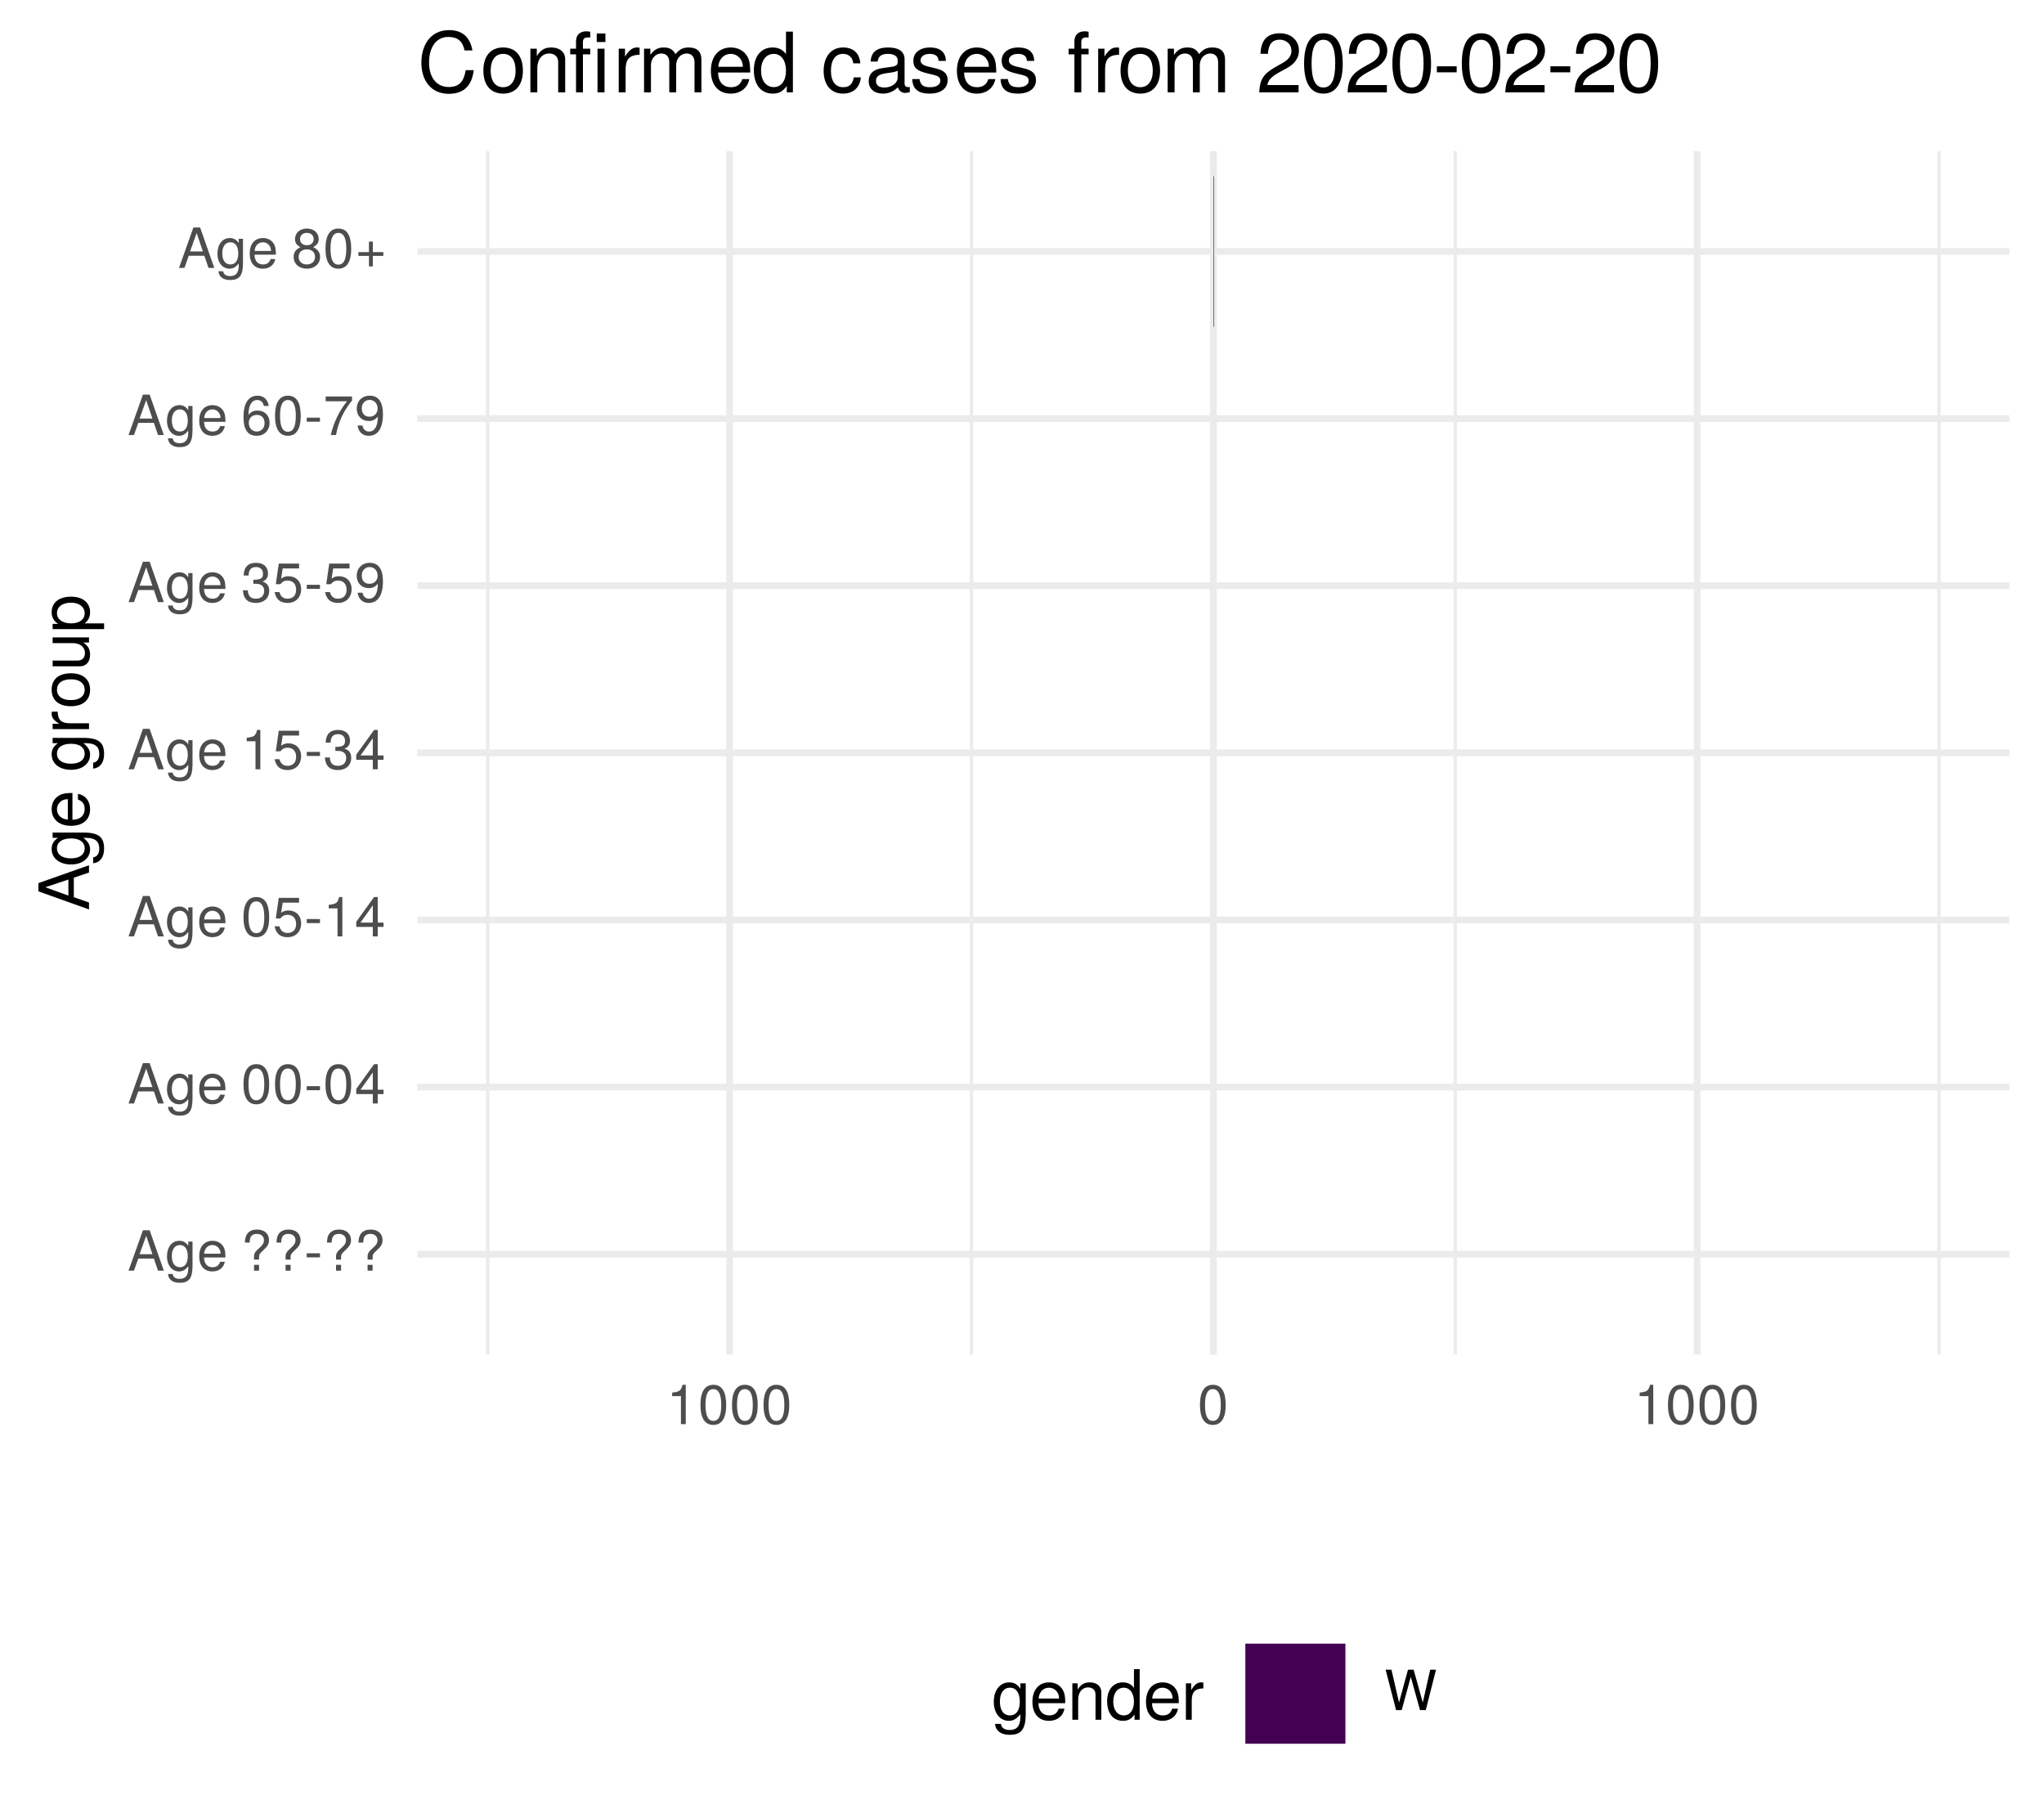
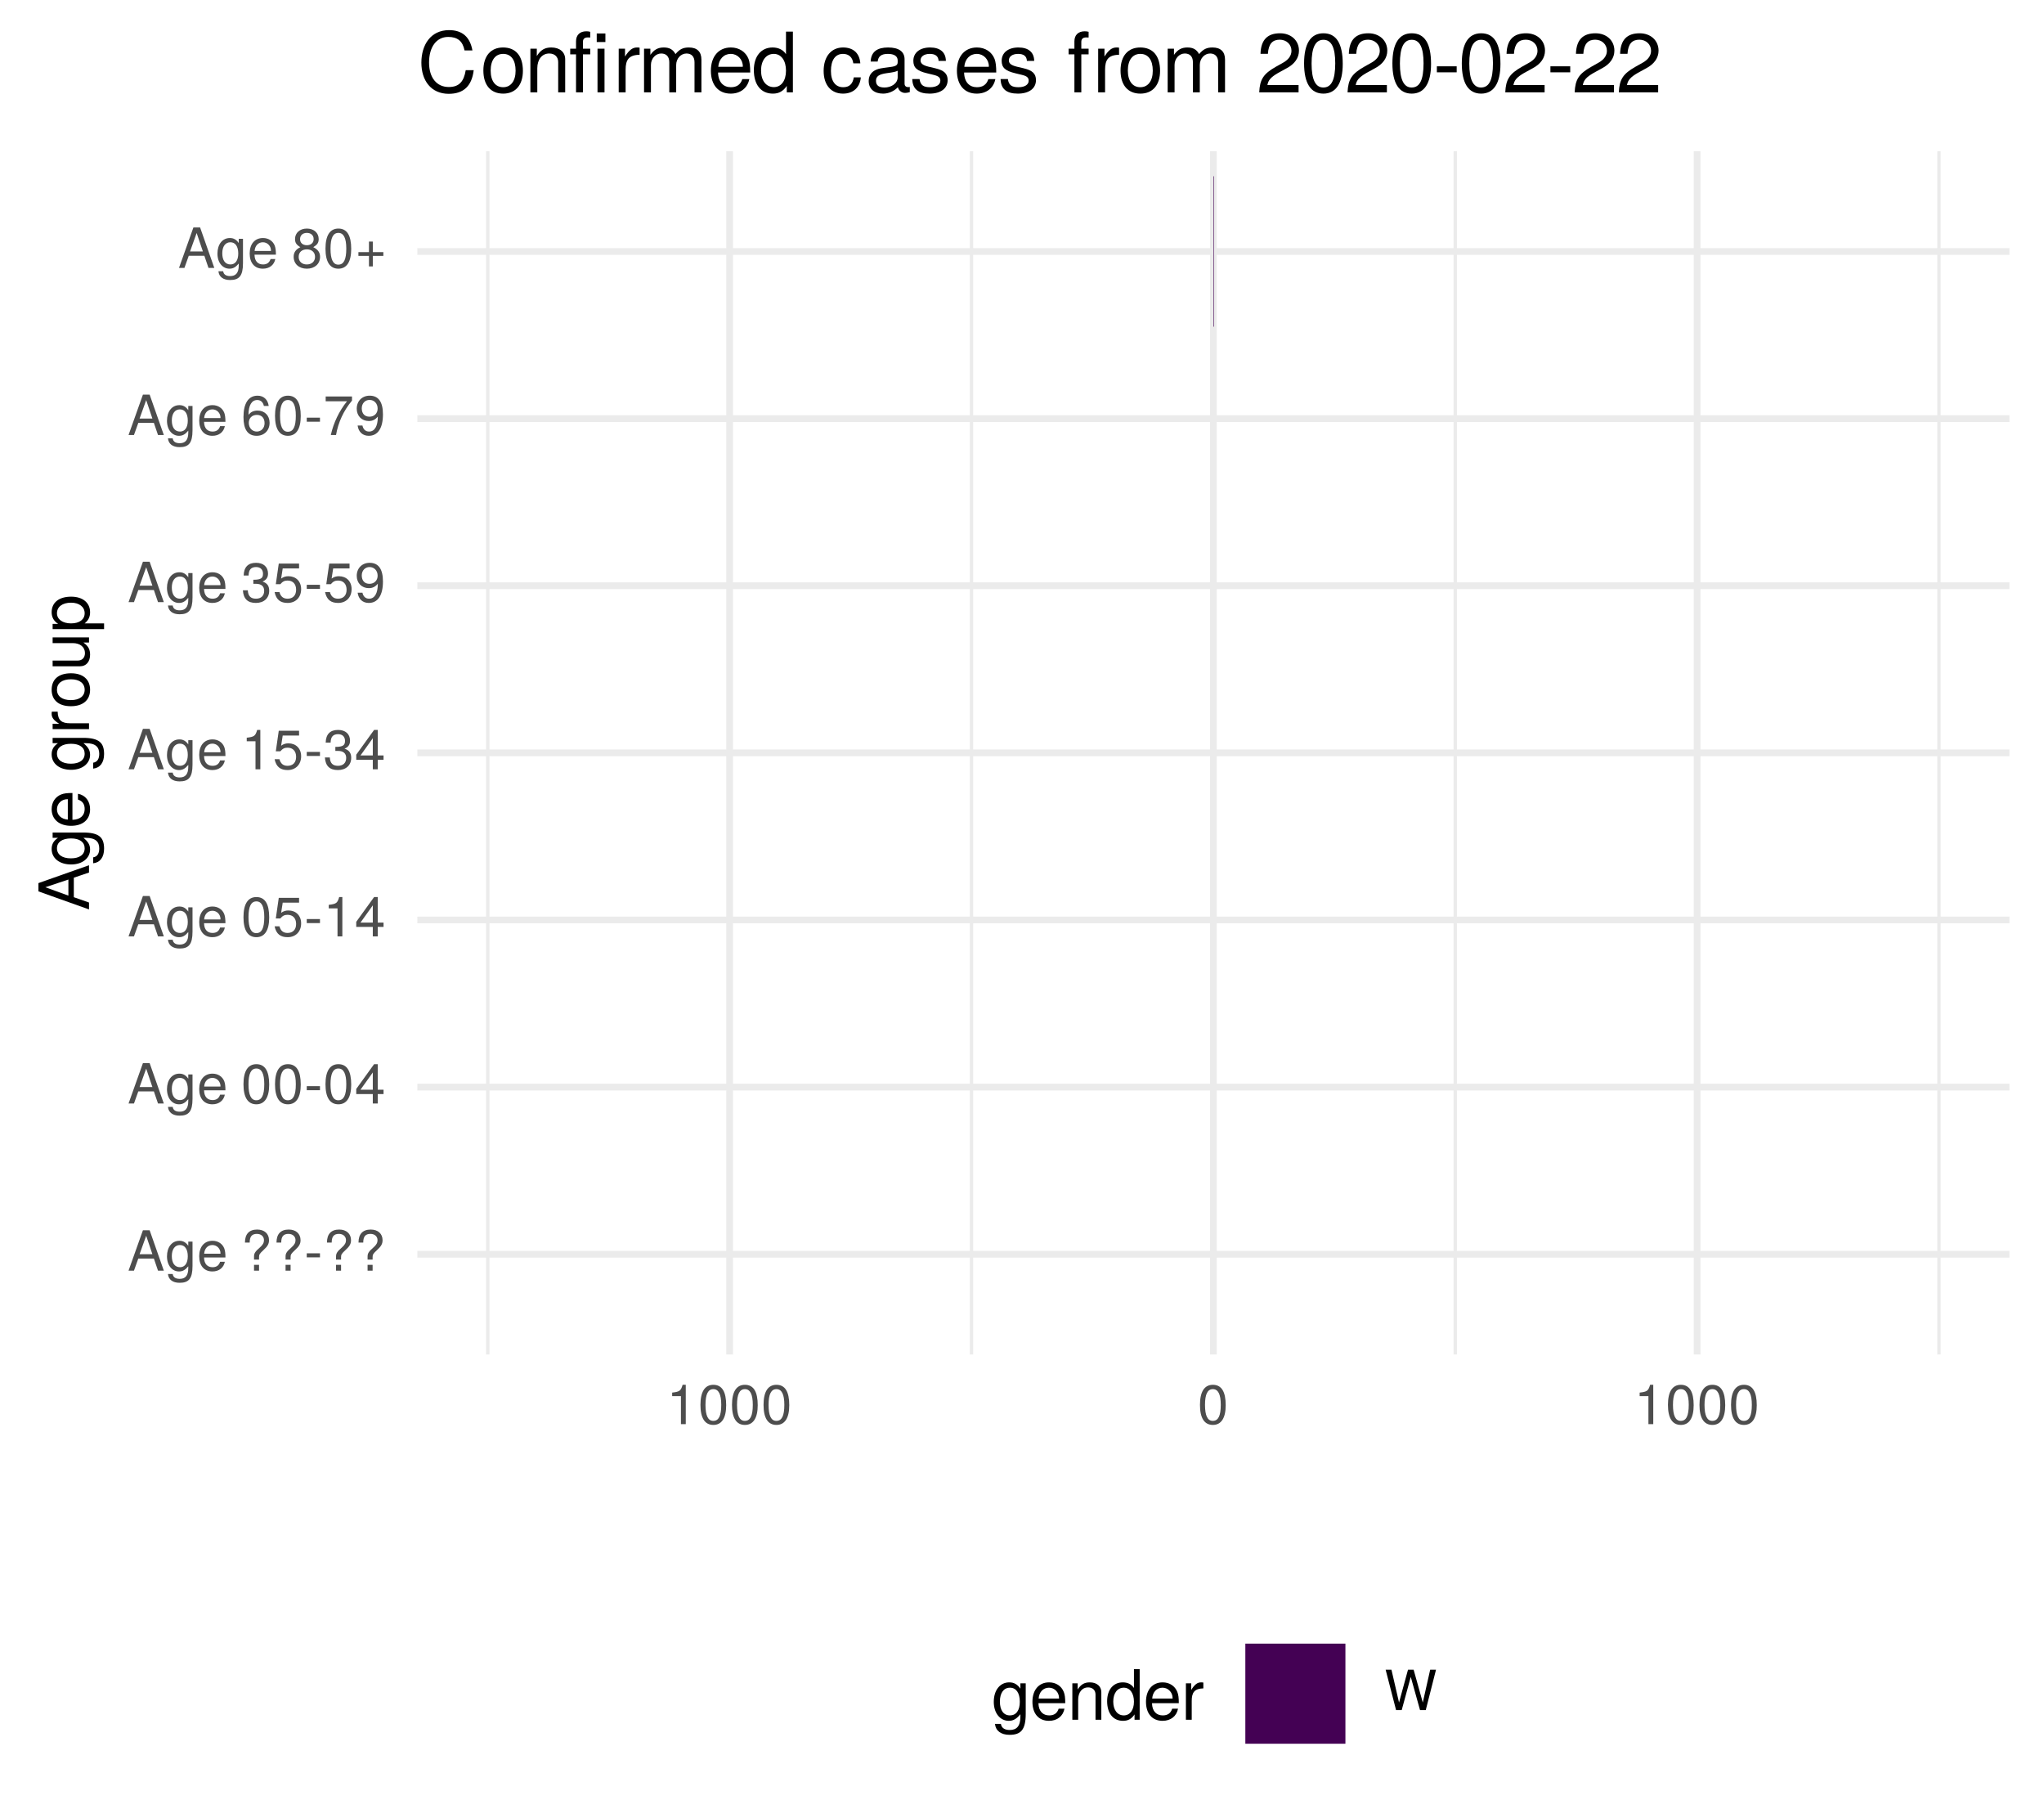
<svg xmlns="http://www.w3.org/2000/svg" xmlns:xlink="http://www.w3.org/1999/xlink" width="324pt" height="288pt" viewBox="0 0 324 288" version="1.1">
  <defs>
    <g>
      <symbol overflow="visible" id="glyph0-0">
        <path style="stroke:none;" d="" />
      </symbol>
      <symbol overflow="visible" id="glyph0-1">
        <path style="stroke:none;" d="M 5.75 0 L 3.5 -6.406 L 2.438 -6.406 L 0.156 0 L 1.016 0 L 1.703 -1.922 L 4.172 -1.922 L 4.828 0 Z M 3.938 -2.609 L 1.906 -2.609 L 2.953 -5.531 Z M 3.938 -2.609 " />
      </symbol>
      <symbol overflow="visible" id="glyph0-2">
        <path style="stroke:none;" d="M 4.297 -0.75 L 4.297 -4.609 L 3.625 -4.609 L 3.625 -3.938 C 3.25 -4.484 2.812 -4.734 2.219 -4.734 C 1.047 -4.734 0.25 -3.75 0.25 -2.266 C 0.25 -0.812 1.078 0.125 2.156 0.125 C 2.734 0.125 3.141 -0.109 3.625 -0.688 L 3.625 -0.391 C 3.625 0.828 3.125 1.297 2.266 1.297 C 1.688 1.297 1.234 1.094 1.156 0.531 L 0.406 0.531 C 0.484 1.406 1.156 1.922 2.25 1.922 C 3.688 1.922 4.297 1.281 4.297 -0.75 Z M 3.547 -2.281 C 3.547 -1.172 3.078 -0.547 2.312 -0.547 C 1.5 -0.547 1.016 -1.188 1.016 -2.312 C 1.016 -3.406 1.516 -4.062 2.297 -4.062 C 3.094 -4.062 3.547 -3.391 3.547 -2.281 Z M 3.547 -2.281 " />
      </symbol>
      <symbol overflow="visible" id="glyph0-3">
        <path style="stroke:none;" d="M 4.516 -2.094 C 4.516 -2.766 4.453 -3.188 4.328 -3.531 C 4.031 -4.281 3.328 -4.734 2.469 -4.734 C 1.172 -4.734 0.359 -3.797 0.359 -2.281 C 0.359 -0.766 1.156 0.125 2.453 0.125 C 3.5 0.125 4.234 -0.469 4.422 -1.406 L 3.672 -1.406 C 3.469 -0.797 3.062 -0.547 2.469 -0.547 C 1.703 -0.547 1.141 -1.031 1.125 -2.094 Z M 3.734 -2.75 C 3.734 -2.75 3.734 -2.703 3.719 -2.688 L 1.141 -2.688 C 1.203 -3.516 1.719 -4.062 2.453 -4.062 C 3.172 -4.062 3.734 -3.469 3.734 -2.75 Z M 3.734 -2.75 " />
      </symbol>
      <symbol overflow="visible" id="glyph0-4">
        <path style="stroke:none;" d="" />
      </symbol>
      <symbol overflow="visible" id="glyph0-5">
        <path style="stroke:none;" d="M 4.422 -4.828 C 4.422 -5.859 3.688 -6.516 2.547 -6.516 C 1.281 -6.516 0.609 -5.812 0.609 -4.453 L 1.359 -4.453 C 1.359 -5.422 1.719 -5.828 2.5 -5.828 C 3.172 -5.828 3.625 -5.422 3.625 -4.828 C 3.625 -4.422 3.438 -4.078 2.969 -3.672 C 2.453 -3.203 2.453 -3.203 2.297 -3 C 2.109 -2.75 2.047 -2.547 2.047 -2.234 L 2.047 -1.75 L 2.844 -1.75 L 2.844 -2.156 C 2.844 -2.547 2.938 -2.703 3.531 -3.25 C 4.203 -3.859 4.422 -4.25 4.422 -4.828 Z M 2.844 0 L 2.844 -0.922 L 2.047 -0.922 L 2.047 0 Z M 2.844 0 " />
      </symbol>
      <symbol overflow="visible" id="glyph0-6">
        <path style="stroke:none;" d="M 2.5 -2.109 L 2.5 -2.75 L 0.406 -2.75 L 0.406 -2.109 Z M 2.5 -2.109 " />
      </symbol>
      <symbol overflow="visible" id="glyph0-7">
        <path style="stroke:none;" d="M 4.453 -3 C 4.453 -5.156 3.781 -6.234 2.422 -6.234 C 1.078 -6.234 0.375 -5.141 0.375 -3.047 C 0.375 -0.953 1.078 0.125 2.422 0.125 C 3.734 0.125 4.453 -0.953 4.453 -3 Z M 3.672 -3.062 C 3.672 -1.297 3.266 -0.516 2.406 -0.516 C 1.578 -0.516 1.172 -1.344 1.172 -3.047 C 1.172 -4.75 1.578 -5.547 2.422 -5.547 C 3.25 -5.547 3.672 -4.734 3.672 -3.062 Z M 3.672 -3.062 " />
      </symbol>
      <symbol overflow="visible" id="glyph0-8">
        <path style="stroke:none;" d="M 4.578 -1.5 L 4.578 -2.188 L 3.656 -2.188 L 3.656 -6.234 L 3.078 -6.234 L 0.25 -2.312 L 0.25 -1.5 L 2.875 -1.5 L 2.875 0 L 3.656 0 L 3.656 -1.5 Z M 2.875 -2.188 L 0.922 -2.188 L 2.875 -4.922 Z M 2.875 -2.188 " />
      </symbol>
      <symbol overflow="visible" id="glyph0-9">
        <path style="stroke:none;" d="M 4.516 -2.062 C 4.516 -3.297 3.688 -4.109 2.5 -4.109 C 2.062 -4.109 1.703 -4 1.344 -3.734 L 1.594 -5.344 L 4.188 -5.344 L 4.188 -6.109 L 0.969 -6.109 L 0.5 -2.844 L 1.219 -2.844 C 1.578 -3.266 1.875 -3.422 2.359 -3.422 C 3.188 -3.422 3.719 -2.891 3.719 -1.969 C 3.719 -1.062 3.203 -0.547 2.359 -0.547 C 1.688 -0.547 1.266 -0.891 1.078 -1.594 L 0.312 -1.594 C 0.562 -0.359 1.266 0.125 2.375 0.125 C 3.641 0.125 4.516 -0.75 4.516 -2.062 Z M 4.516 -2.062 " />
      </symbol>
      <symbol overflow="visible" id="glyph0-10">
        <path style="stroke:none;" d="M 3.047 0 L 3.047 -6.234 L 2.547 -6.234 C 2.266 -5.281 2.094 -5.141 0.891 -5 L 0.891 -4.438 L 2.281 -4.438 L 2.281 0 Z M 3.047 0 " />
      </symbol>
      <symbol overflow="visible" id="glyph0-11">
        <path style="stroke:none;" d="M 4.453 -1.812 C 4.453 -2.562 4.141 -3.016 3.391 -3.266 C 3.969 -3.5 4.266 -3.891 4.266 -4.516 C 4.266 -5.594 3.547 -6.234 2.359 -6.234 C 1.109 -6.234 0.438 -5.547 0.406 -4.219 L 1.188 -4.219 C 1.203 -5.141 1.578 -5.562 2.375 -5.562 C 3.062 -5.562 3.469 -5.156 3.469 -4.5 C 3.469 -3.828 3.188 -3.547 1.938 -3.547 L 1.938 -2.906 L 2.359 -2.906 C 3.219 -2.906 3.656 -2.5 3.656 -1.797 C 3.656 -1.016 3.172 -0.547 2.359 -0.547 C 1.516 -0.547 1.109 -0.969 1.062 -1.875 L 0.281 -1.875 C 0.375 -0.5 1.062 0.125 2.344 0.125 C 3.625 0.125 4.453 -0.641 4.453 -1.812 Z M 4.453 -1.812 " />
      </symbol>
      <symbol overflow="visible" id="glyph0-12">
        <path style="stroke:none;" d="M 4.484 -3.266 C 4.484 -5.219 3.797 -6.234 2.375 -6.234 C 1.188 -6.234 0.328 -5.391 0.328 -4.172 C 0.328 -3.016 1.125 -2.219 2.25 -2.219 C 2.844 -2.219 3.266 -2.438 3.672 -2.922 C 3.672 -1.406 3.172 -0.547 2.281 -0.547 C 1.734 -0.547 1.359 -0.891 1.234 -1.5 L 0.469 -1.5 C 0.609 -0.469 1.281 0.125 2.234 0.125 C 3.688 0.125 4.484 -1.109 4.484 -3.266 Z M 3.641 -4.188 C 3.641 -3.422 3.094 -2.906 2.344 -2.906 C 1.594 -2.906 1.125 -3.391 1.125 -4.234 C 1.125 -5.016 1.656 -5.562 2.359 -5.562 C 3.094 -5.562 3.641 -5 3.641 -4.188 Z M 3.641 -4.188 " />
      </symbol>
      <symbol overflow="visible" id="glyph0-13">
        <path style="stroke:none;" d="M 4.516 -1.938 C 4.516 -3.094 3.719 -3.875 2.609 -3.875 C 1.984 -3.875 1.5 -3.641 1.172 -3.188 C 1.172 -4.703 1.672 -5.547 2.562 -5.547 C 3.109 -5.547 3.484 -5.203 3.609 -4.609 L 4.375 -4.609 C 4.234 -5.625 3.562 -6.234 2.609 -6.234 C 1.156 -6.234 0.375 -5.016 0.375 -2.844 C 0.375 -0.891 1.047 0.125 2.469 0.125 C 3.656 0.125 4.516 -0.719 4.516 -1.938 Z M 3.719 -1.875 C 3.719 -1.094 3.188 -0.547 2.484 -0.547 C 1.766 -0.547 1.219 -1.125 1.219 -1.922 C 1.219 -2.688 1.734 -3.188 2.5 -3.188 C 3.25 -3.188 3.719 -2.703 3.719 -1.875 Z M 3.719 -1.875 " />
      </symbol>
      <symbol overflow="visible" id="glyph0-14">
        <path style="stroke:none;" d="M 4.578 -5.453 L 4.578 -6.109 L 0.406 -6.109 L 0.406 -5.344 L 3.781 -5.344 C 2.531 -3.781 1.656 -1.953 1.219 0 L 2.047 0 C 2.391 -2.016 3.266 -3.891 4.578 -5.453 Z M 4.578 -5.453 " />
      </symbol>
      <symbol overflow="visible" id="glyph0-15">
        <path style="stroke:none;" d="M 4.516 -1.766 C 4.516 -2.453 4.156 -2.938 3.438 -3.281 C 4.078 -3.672 4.297 -3.984 4.297 -4.578 C 4.297 -5.547 3.531 -6.234 2.422 -6.234 C 1.312 -6.234 0.547 -5.547 0.547 -4.578 C 0.547 -4 0.75 -3.672 1.391 -3.281 C 0.672 -2.938 0.328 -2.453 0.328 -1.766 C 0.328 -0.625 1.188 0.125 2.422 0.125 C 3.656 0.125 4.516 -0.625 4.516 -1.766 Z M 3.5 -4.562 C 3.5 -3.969 3.062 -3.594 2.422 -3.594 C 1.766 -3.594 1.344 -3.969 1.344 -4.562 C 1.344 -5.156 1.766 -5.547 2.422 -5.547 C 3.078 -5.547 3.5 -5.156 3.5 -4.562 Z M 3.719 -1.75 C 3.719 -1.016 3.188 -0.547 2.406 -0.547 C 1.641 -0.547 1.125 -1.016 1.125 -1.75 C 1.125 -2.484 1.641 -2.938 2.422 -2.938 C 3.188 -2.938 3.719 -2.484 3.719 -1.75 Z M 3.719 -1.75 " />
      </symbol>
      <symbol overflow="visible" id="glyph0-16">
        <path style="stroke:none;" d="M 4.547 -1.906 L 4.547 -2.5 L 2.875 -2.5 L 2.875 -4.172 L 2.266 -4.172 L 2.266 -2.5 L 0.594 -2.5 L 0.594 -1.906 L 2.266 -1.906 L 2.266 -0.234 L 2.875 -0.234 L 2.875 -1.906 Z M 4.547 -1.906 " />
      </symbol>
      <symbol overflow="visible" id="glyph0-17">
        <path style="stroke:none;" d="M 8.172 -6.406 L 7.25 -6.406 L 6.078 -1.203 L 4.625 -6.406 L 3.734 -6.406 L 2.312 -1.203 L 1.109 -6.406 L 0.188 -6.406 L 1.844 0 L 2.734 0 L 4.172 -5.266 L 5.641 0 L 6.547 0 Z M 8.172 -6.406 " />
      </symbol>
      <symbol overflow="visible" id="glyph1-0">
        <path style="stroke:none;" d="" />
      </symbol>
      <symbol overflow="visible" id="glyph1-1">
        <path style="stroke:none;" d="M 0 -7.188 L -8.016 -4.359 L -8.016 -3.047 L 0 -0.188 L 0 -1.281 L -2.406 -2.125 L -2.406 -5.219 L 0 -6.031 Z M -3.266 -4.922 L -3.266 -2.375 L -6.922 -3.703 Z M -3.266 -4.922 " />
      </symbol>
      <symbol overflow="visible" id="glyph1-2">
        <path style="stroke:none;" d="M -0.953 -5.375 L -5.766 -5.375 L -5.766 -4.531 L -4.922 -4.531 C -5.609 -4.062 -5.922 -3.516 -5.922 -2.766 C -5.922 -1.312 -4.703 -0.312 -2.828 -0.312 C -1.016 -0.312 0.172 -1.344 0.172 -2.688 C 0.172 -3.422 -0.141 -3.922 -0.875 -4.531 L -0.484 -4.531 C 1.047 -4.531 1.625 -3.906 1.625 -2.844 C 1.625 -2.109 1.359 -1.547 0.656 -1.438 L 0.656 -0.5 C 1.75 -0.609 2.391 -1.453 2.391 -2.812 C 2.391 -4.609 1.594 -5.375 -0.953 -5.375 Z M -2.844 -4.438 C -1.469 -4.438 -0.688 -3.844 -0.688 -2.875 C -0.688 -1.875 -1.484 -1.281 -2.875 -1.281 C -4.266 -1.281 -5.078 -1.891 -5.078 -2.875 C -5.078 -3.859 -4.25 -4.438 -2.844 -4.438 Z M -2.844 -4.438 " />
      </symbol>
      <symbol overflow="visible" id="glyph1-3">
        <path style="stroke:none;" d="M -2.625 -5.641 C -3.453 -5.641 -3.984 -5.578 -4.406 -5.406 C -5.359 -5.031 -5.922 -4.156 -5.922 -3.078 C -5.922 -1.469 -4.734 -0.438 -2.844 -0.438 C -0.953 -0.438 0.172 -1.438 0.172 -3.062 C 0.172 -4.375 -0.578 -5.297 -1.75 -5.516 L -1.75 -4.594 C -0.984 -4.344 -0.688 -3.828 -0.688 -3.094 C -0.688 -2.141 -1.297 -1.422 -2.625 -1.391 Z M -3.438 -4.656 C -3.438 -4.656 -3.391 -4.656 -3.359 -4.656 L -3.359 -1.422 C -4.391 -1.5 -5.078 -2.141 -5.078 -3.062 C -5.078 -3.969 -4.328 -4.656 -3.438 -4.656 Z M -3.438 -4.656 " />
      </symbol>
      <symbol overflow="visible" id="glyph1-4">
        <path style="stroke:none;" d="" />
      </symbol>
      <symbol overflow="visible" id="glyph1-5">
        <path style="stroke:none;" d="M -4.969 -3.531 L -5.891 -3.531 C -5.922 -3.375 -5.922 -3.297 -5.922 -3.172 C -5.922 -2.578 -5.578 -2.141 -4.719 -1.609 L -5.766 -1.609 L -5.766 -0.766 L 0 -0.766 L 0 -1.688 L -2.984 -1.688 C -4.297 -1.688 -4.938 -2.109 -4.969 -3.531 Z M -4.969 -3.531 " />
      </symbol>
      <symbol overflow="visible" id="glyph1-6">
        <path style="stroke:none;" d="M -2.844 -5.609 C -4.828 -5.609 -5.922 -4.656 -5.922 -2.984 C -5.922 -1.375 -4.812 -0.391 -2.875 -0.391 C -0.953 -0.391 0.172 -1.359 0.172 -3 C 0.172 -4.625 -0.953 -5.609 -2.844 -5.609 Z M -2.844 -4.656 C -1.5 -4.656 -0.688 -4.016 -0.688 -3 C -0.688 -1.984 -1.484 -1.359 -2.875 -1.359 C -4.266 -1.359 -5.078 -1.984 -5.078 -3 C -5.078 -4.031 -4.281 -4.656 -2.844 -4.656 Z M -2.844 -4.656 " />
      </symbol>
      <symbol overflow="visible" id="glyph1-7">
        <path style="stroke:none;" d="M 0 -5.297 L -5.766 -5.297 L -5.766 -4.391 L -2.578 -4.391 C -1.406 -4.391 -0.641 -3.766 -0.641 -2.812 C -0.641 -2.094 -1.078 -1.625 -1.766 -1.625 L -5.766 -1.625 L -5.766 -0.719 L -1.406 -0.719 C -0.453 -0.719 0.172 -1.438 0.172 -2.547 C 0.172 -3.406 -0.125 -3.938 -0.891 -4.484 L 0 -4.484 Z M 0 -5.297 " />
      </symbol>
      <symbol overflow="visible" id="glyph1-8">
        <path style="stroke:none;" d="M -2.828 -5.75 C -4.766 -5.75 -5.922 -4.812 -5.922 -3.281 C -5.922 -2.5 -5.578 -1.875 -4.891 -1.438 L -5.766 -1.438 L -5.766 -0.609 L 2.391 -0.609 L 2.391 -1.516 L -0.688 -1.516 C -0.094 -2 0.172 -2.547 0.172 -3.281 C 0.172 -4.781 -0.984 -5.75 -2.828 -5.75 Z M -2.844 -4.797 C -1.547 -4.797 -0.688 -4.125 -0.688 -3.125 C -0.688 -2.156 -1.484 -1.516 -2.844 -1.516 C -4.188 -1.516 -5.078 -2.156 -5.078 -3.125 C -5.078 -4.141 -4.219 -4.797 -2.844 -4.797 Z M -2.844 -4.797 " />
      </symbol>
      <symbol overflow="visible" id="glyph2-0">
        <path style="stroke:none;" d="" />
      </symbol>
      <symbol overflow="visible" id="glyph2-1">
        <path style="stroke:none;" d="M 5.375 -0.953 L 5.375 -5.766 L 4.531 -5.766 L 4.531 -4.922 C 4.062 -5.609 3.516 -5.922 2.766 -5.922 C 1.312 -5.922 0.312 -4.703 0.312 -2.828 C 0.312 -1.016 1.344 0.172 2.688 0.172 C 3.422 0.172 3.922 -0.141 4.531 -0.875 L 4.531 -0.484 C 4.531 1.047 3.906 1.625 2.844 1.625 C 2.109 1.625 1.547 1.359 1.438 0.656 L 0.5 0.656 C 0.609 1.75 1.453 2.391 2.812 2.391 C 4.609 2.391 5.375 1.594 5.375 -0.953 Z M 4.438 -2.844 C 4.438 -1.469 3.844 -0.688 2.875 -0.688 C 1.875 -0.688 1.281 -1.484 1.281 -2.875 C 1.281 -4.266 1.891 -5.078 2.875 -5.078 C 3.859 -5.078 4.438 -4.25 4.438 -2.844 Z M 4.438 -2.844 " />
      </symbol>
      <symbol overflow="visible" id="glyph2-2">
        <path style="stroke:none;" d="M 5.641 -2.625 C 5.641 -3.453 5.578 -3.984 5.406 -4.406 C 5.031 -5.359 4.156 -5.922 3.078 -5.922 C 1.469 -5.922 0.438 -4.734 0.438 -2.844 C 0.438 -0.953 1.438 0.172 3.062 0.172 C 4.375 0.172 5.297 -0.578 5.516 -1.75 L 4.594 -1.75 C 4.344 -0.984 3.828 -0.688 3.094 -0.688 C 2.141 -0.688 1.422 -1.297 1.391 -2.625 Z M 4.656 -3.438 C 4.656 -3.438 4.656 -3.391 4.656 -3.359 L 1.422 -3.359 C 1.5 -4.391 2.141 -5.078 3.062 -5.078 C 3.969 -5.078 4.656 -4.328 4.656 -3.438 Z M 4.656 -3.438 " />
      </symbol>
      <symbol overflow="visible" id="glyph2-3">
        <path style="stroke:none;" d="M 5.359 0 L 5.359 -4.359 C 5.359 -5.312 4.641 -5.922 3.531 -5.922 C 2.672 -5.922 2.125 -5.594 1.609 -4.797 L 1.609 -5.766 L 0.766 -5.766 L 0.766 0 L 1.688 0 L 1.688 -3.172 C 1.688 -4.359 2.328 -5.125 3.25 -5.125 C 3.984 -5.125 4.438 -4.688 4.438 -4 L 4.438 0 Z M 5.359 0 " />
      </symbol>
      <symbol overflow="visible" id="glyph2-4">
        <path style="stroke:none;" d="M 5.438 0 L 5.438 -8.016 L 4.531 -8.016 L 4.531 -5.031 C 4.141 -5.625 3.531 -5.922 2.766 -5.922 C 1.266 -5.922 0.281 -4.781 0.281 -2.938 C 0.281 -0.984 1.25 0.172 2.797 0.172 C 3.594 0.172 4.141 -0.125 4.625 -0.844 L 4.625 0 Z M 4.531 -2.859 C 4.531 -1.531 3.891 -0.688 2.922 -0.688 C 1.906 -0.688 1.25 -1.547 1.25 -2.875 C 1.25 -4.219 1.906 -5.078 2.922 -5.078 C 3.906 -5.078 4.531 -4.188 4.531 -2.859 Z M 4.531 -2.859 " />
      </symbol>
      <symbol overflow="visible" id="glyph2-5">
        <path style="stroke:none;" d="M 3.531 -4.969 L 3.531 -5.891 C 3.375 -5.922 3.297 -5.922 3.172 -5.922 C 2.578 -5.922 2.141 -5.578 1.609 -4.719 L 1.609 -5.766 L 0.766 -5.766 L 0.766 0 L 1.688 0 L 1.688 -2.984 C 1.688 -4.297 2.109 -4.938 3.531 -4.969 Z M 3.531 -4.969 " />
      </symbol>
      <symbol overflow="visible" id="glyph3-0">
        <path style="stroke:none;" d="" />
      </symbol>
      <symbol overflow="visible" id="glyph3-1">
        <path style="stroke:none;" d="M 8.938 -3.516 L 7.672 -3.516 C 7.375 -1.688 6.609 -0.844 4.984 -0.844 C 3.078 -0.844 1.859 -2.312 1.859 -4.719 C 1.859 -7.188 3.031 -8.781 4.891 -8.781 C 6.391 -8.781 7.188 -8.109 7.484 -6.641 L 8.734 -6.641 C 8.359 -8.75 7.141 -9.859 5.031 -9.859 C 2.109 -9.859 0.641 -7.516 0.641 -4.703 C 0.641 -1.891 2.156 0.234 4.984 0.234 C 7.328 0.234 8.641 -1 8.938 -3.516 Z M 8.938 -3.516 " />
      </symbol>
      <symbol overflow="visible" id="glyph3-2">
        <path style="stroke:none;" d="M 6.734 -3.406 C 6.734 -5.797 5.578 -7.109 3.594 -7.109 C 1.656 -7.109 0.469 -5.781 0.469 -3.453 C 0.469 -1.141 1.641 0.203 3.609 0.203 C 5.547 0.203 6.734 -1.141 6.734 -3.406 Z M 5.578 -3.422 C 5.578 -1.797 4.812 -0.812 3.609 -0.812 C 2.375 -0.812 1.625 -1.781 1.625 -3.453 C 1.625 -5.125 2.375 -6.094 3.609 -6.094 C 4.844 -6.094 5.578 -5.141 5.578 -3.422 Z M 5.578 -3.422 " />
      </symbol>
      <symbol overflow="visible" id="glyph3-3">
        <path style="stroke:none;" d="M 6.438 0 L 6.438 -5.234 C 6.438 -6.375 5.578 -7.109 4.234 -7.109 C 3.203 -7.109 2.547 -6.719 1.938 -5.75 L 1.938 -6.922 L 0.922 -6.922 L 0.922 0 L 2.016 0 L 2.016 -3.812 C 2.016 -5.234 2.781 -6.156 3.906 -6.156 C 4.781 -6.156 5.328 -5.625 5.328 -4.797 L 5.328 0 Z M 6.438 0 " />
      </symbol>
      <symbol overflow="visible" id="glyph3-4">
        <path style="stroke:none;" d="M 3.406 -6.016 L 3.406 -6.922 L 2.25 -6.922 L 2.25 -8 C 2.25 -8.469 2.516 -8.703 3.031 -8.703 C 3.109 -8.703 3.156 -8.703 3.406 -8.688 L 3.406 -9.594 C 3.156 -9.656 3.016 -9.672 2.781 -9.672 C 1.766 -9.672 1.156 -9.078 1.156 -8.094 L 1.156 -6.922 L 0.234 -6.922 L 0.234 -6.016 L 1.156 -6.016 L 1.156 0 L 2.25 0 L 2.25 -6.016 Z M 5.672 0 L 5.672 -6.922 L 4.562 -6.922 L 4.562 0 Z M 5.812 -7.969 L 5.812 -9.328 L 4.438 -9.328 L 4.438 -7.969 Z M 5.812 -7.969 " />
      </symbol>
      <symbol overflow="visible" id="glyph3-5">
        <path style="stroke:none;" d="M 4.234 -5.953 L 4.234 -7.078 C 4.047 -7.109 3.969 -7.109 3.812 -7.109 C 3.109 -7.109 2.562 -6.688 1.922 -5.672 L 1.922 -6.922 L 0.922 -6.922 L 0.922 0 L 2.016 0 L 2.016 -3.594 C 2.016 -5.156 2.531 -5.922 4.234 -5.953 Z M 4.234 -5.953 " />
      </symbol>
      <symbol overflow="visible" id="glyph3-6">
        <path style="stroke:none;" d="M 10.031 0 L 10.031 -5.188 C 10.031 -6.438 9.344 -7.109 8.047 -7.109 C 7.125 -7.109 6.578 -6.844 5.922 -6.062 C 5.516 -6.797 4.969 -7.109 4.062 -7.109 C 3.141 -7.109 2.531 -6.766 1.938 -5.938 L 1.938 -6.922 L 0.938 -6.922 L 0.938 0 L 2.031 0 L 2.031 -4.344 C 2.031 -5.344 2.766 -6.156 3.656 -6.156 C 4.469 -6.156 4.938 -5.656 4.938 -4.766 L 4.938 0 L 6.031 0 L 6.031 -4.344 C 6.031 -5.344 6.766 -6.156 7.672 -6.156 C 8.469 -6.156 8.938 -5.641 8.938 -4.766 L 8.938 0 Z M 10.031 0 " />
      </symbol>
      <symbol overflow="visible" id="glyph3-7">
        <path style="stroke:none;" d="M 6.766 -3.141 C 6.766 -4.141 6.688 -4.781 6.5 -5.297 C 6.047 -6.438 4.984 -7.109 3.703 -7.109 C 1.766 -7.109 0.531 -5.688 0.531 -3.422 C 0.531 -1.156 1.734 0.203 3.672 0.203 C 5.25 0.203 6.344 -0.703 6.625 -2.094 L 5.516 -2.094 C 5.219 -1.188 4.594 -0.812 3.703 -0.812 C 2.562 -0.812 1.703 -1.562 1.672 -3.141 Z M 5.594 -4.125 C 5.594 -4.125 5.594 -4.062 5.578 -4.047 L 1.703 -4.047 C 1.797 -5.266 2.578 -6.094 3.688 -6.094 C 4.766 -6.094 5.594 -5.203 5.594 -4.125 Z M 5.594 -4.125 " />
      </symbol>
      <symbol overflow="visible" id="glyph3-8">
        <path style="stroke:none;" d="M 6.531 0 L 6.531 -9.625 L 5.438 -9.625 L 5.438 -6.047 C 4.984 -6.75 4.234 -7.109 3.312 -7.109 C 1.516 -7.109 0.344 -5.734 0.344 -3.531 C 0.344 -1.188 1.484 0.203 3.359 0.203 C 4.297 0.203 4.969 -0.156 5.562 -1.016 L 5.562 0 Z M 5.438 -3.438 C 5.438 -1.828 4.672 -0.828 3.516 -0.828 C 2.297 -0.828 1.484 -1.844 1.484 -3.453 C 1.484 -5.062 2.297 -6.094 3.5 -6.094 C 4.688 -6.094 5.438 -5.031 5.438 -3.438 Z M 5.438 -3.438 " />
      </symbol>
      <symbol overflow="visible" id="glyph3-9">
        <path style="stroke:none;" d="" />
      </symbol>
      <symbol overflow="visible" id="glyph3-10">
        <path style="stroke:none;" d="M 6.297 -2.375 L 5.188 -2.375 C 5 -1.266 4.438 -0.812 3.5 -0.812 C 2.281 -0.812 1.562 -1.75 1.562 -3.391 C 1.562 -5.125 2.266 -6.094 3.469 -6.094 C 4.391 -6.094 4.984 -5.562 5.109 -4.594 L 6.219 -4.594 C 6.094 -6.281 5.031 -7.109 3.484 -7.109 C 1.625 -7.109 0.406 -5.688 0.406 -3.391 C 0.406 -1.156 1.594 0.203 3.469 0.203 C 5.125 0.203 6.172 -0.797 6.297 -2.375 Z M 6.297 -2.375 " />
      </symbol>
      <symbol overflow="visible" id="glyph3-11">
        <path style="stroke:none;" d="M 7.062 -0.031 L 7.062 -0.859 C 6.938 -0.828 6.891 -0.828 6.828 -0.828 C 6.438 -0.828 6.234 -1.031 6.234 -1.375 L 6.234 -5.234 C 6.234 -6.453 5.328 -7.109 3.625 -7.109 C 1.953 -7.109 0.922 -6.469 0.859 -4.875 L 1.969 -4.875 C 2.062 -5.719 2.562 -6.094 3.594 -6.094 C 4.578 -6.094 5.141 -5.734 5.141 -5.062 L 5.141 -4.781 C 5.141 -4.312 4.859 -4.125 3.984 -4.016 C 2.422 -3.812 2.188 -3.766 1.766 -3.594 C 0.969 -3.266 0.547 -2.641 0.547 -1.797 C 0.547 -0.547 1.422 0.203 2.828 0.203 C 3.703 0.203 4.562 -0.172 5.172 -0.812 C 5.297 -0.297 5.766 0.094 6.312 0.094 C 6.531 0.094 6.703 0.062 7.062 -0.031 Z M 5.141 -2.391 C 5.141 -1.406 4.125 -0.766 3.062 -0.766 C 2.203 -0.766 1.703 -1.062 1.703 -1.828 C 1.703 -2.547 2.188 -2.859 3.359 -3.031 C 4.531 -3.188 4.766 -3.25 5.141 -3.422 Z M 5.141 -2.391 " />
      </symbol>
      <symbol overflow="visible" id="glyph3-12">
        <path style="stroke:none;" d="M 6.062 -1.938 C 6.062 -2.969 5.484 -3.484 4.109 -3.812 L 3.047 -4.062 C 2.156 -4.281 1.766 -4.562 1.766 -5.062 C 1.766 -5.688 2.344 -6.094 3.234 -6.094 C 4.125 -6.094 4.594 -5.719 4.625 -4.984 L 5.781 -4.984 C 5.766 -6.344 4.875 -7.109 3.281 -7.109 C 1.656 -7.109 0.625 -6.281 0.625 -5 C 0.625 -3.922 1.172 -3.406 2.812 -3.016 L 3.844 -2.766 C 4.609 -2.578 4.906 -2.344 4.906 -1.844 C 4.906 -1.203 4.266 -0.812 3.297 -0.812 C 2.312 -0.812 1.75 -1.062 1.609 -2.109 L 0.453 -2.109 C 0.5 -0.516 1.406 0.203 3.203 0.203 C 4.953 0.203 6.062 -0.609 6.062 -1.938 Z M 6.062 -1.938 " />
      </symbol>
      <symbol overflow="visible" id="glyph3-13">
        <path style="stroke:none;" d="M 3.406 -6.016 L 3.406 -6.922 L 2.25 -6.922 L 2.25 -8 C 2.25 -8.469 2.516 -8.703 3.031 -8.703 C 3.109 -8.703 3.156 -8.703 3.406 -8.688 L 3.406 -9.594 C 3.156 -9.656 3.016 -9.672 2.781 -9.672 C 1.766 -9.672 1.156 -9.078 1.156 -8.094 L 1.156 -6.922 L 0.234 -6.922 L 0.234 -6.016 L 1.156 -6.016 L 1.156 0 L 2.25 0 L 2.25 -6.016 Z M 3.406 -6.016 " />
      </symbol>
      <symbol overflow="visible" id="glyph3-14">
        <path style="stroke:none;" d="M 6.75 -6.609 C 6.75 -8.203 5.516 -9.359 3.75 -9.359 C 1.828 -9.359 0.719 -8.391 0.656 -6.109 L 1.828 -6.109 C 1.922 -7.688 2.562 -8.344 3.703 -8.344 C 4.766 -8.344 5.562 -7.594 5.562 -6.594 C 5.562 -5.844 5.125 -5.219 4.297 -4.734 L 3.078 -4.047 C 1.125 -2.938 0.547 -2.062 0.453 0 L 6.688 0 L 6.688 -1.156 L 1.75 -1.156 C 1.875 -1.922 2.297 -2.406 3.453 -3.078 L 4.766 -3.797 C 6.078 -4.484 6.75 -5.469 6.75 -6.609 Z M 6.75 -6.609 " />
      </symbol>
      <symbol overflow="visible" id="glyph3-15">
        <path style="stroke:none;" d="M 6.688 -4.5 C 6.688 -7.75 5.672 -9.359 3.625 -9.359 C 1.609 -9.359 0.562 -7.719 0.562 -4.578 C 0.562 -1.422 1.625 0.203 3.625 0.203 C 5.609 0.203 6.688 -1.422 6.688 -4.5 Z M 5.5 -4.609 C 5.5 -1.953 4.891 -0.766 3.609 -0.766 C 2.375 -0.766 1.75 -2 1.75 -4.562 C 1.75 -7.125 2.375 -8.328 3.625 -8.328 C 4.891 -8.328 5.5 -7.109 5.5 -4.609 Z M 5.5 -4.609 " />
      </symbol>
      <symbol overflow="visible" id="glyph3-16">
        <path style="stroke:none;" d="M 3.75 -3.172 L 3.75 -4.125 L 0.609 -4.125 L 0.609 -3.172 Z M 3.75 -3.172 " />
      </symbol>
    </g>
    <clipPath id="clip1">
      <path d="M 77 23.957 L 78 23.957 L 78 214.648 L 77 214.648 Z M 77 23.957 " />
    </clipPath>
    <clipPath id="clip2">
      <path d="M 153 23.957 L 155 23.957 L 155 214.648 L 153 214.648 Z M 153 23.957 " />
    </clipPath>
    <clipPath id="clip3">
      <path d="M 230 23.957 L 231 23.957 L 231 214.648 L 230 214.648 Z M 230 23.957 " />
    </clipPath>
    <clipPath id="clip4">
      <path d="M 307 23.957 L 308 23.957 L 308 214.648 L 307 214.648 Z M 307 23.957 " />
    </clipPath>
    <clipPath id="clip5">
      <path d="M 66.152 198 L 318.523 198 L 318.523 200 L 66.152 200 Z M 66.152 198 " />
    </clipPath>
    <clipPath id="clip6">
      <path d="M 66.152 171 L 318.523 171 L 318.523 173 L 66.152 173 Z M 66.152 171 " />
    </clipPath>
    <clipPath id="clip7">
      <path d="M 66.152 145 L 318.523 145 L 318.523 147 L 66.152 147 Z M 66.152 145 " />
    </clipPath>
    <clipPath id="clip8">
      <path d="M 66.152 118 L 318.523 118 L 318.523 120 L 66.152 120 Z M 66.152 118 " />
    </clipPath>
    <clipPath id="clip9">
      <path d="M 66.152 92 L 318.523 92 L 318.523 94 L 66.152 94 Z M 66.152 92 " />
    </clipPath>
    <clipPath id="clip10">
      <path d="M 66.152 65 L 318.523 65 L 318.523 67 L 66.152 67 Z M 66.152 65 " />
    </clipPath>
    <clipPath id="clip11">
      <path d="M 66.152 39 L 318.523 39 L 318.523 41 L 66.152 41 Z M 66.152 39 " />
    </clipPath>
    <clipPath id="clip12">
      <path d="M 115 23.957 L 117 23.957 L 117 214.648 L 115 214.648 Z M 115 23.957 " />
    </clipPath>
    <clipPath id="clip13">
      <path d="M 191 23.957 L 193 23.957 L 193 214.648 L 191 214.648 Z M 191 23.957 " />
    </clipPath>
    <clipPath id="clip14">
      <path d="M 268 23.957 L 270 23.957 L 270 214.648 L 268 214.648 Z M 268 23.957 " />
    </clipPath>
  </defs>
-   <g id="surface3501">
+   <g id="surface3511">
    <rect x="0" y="0" width="324" height="288" style="fill:rgb(100%,100%,100%);fill-opacity:1;stroke:none;" />
    <g clip-path="url(#clip1)" clip-rule="nonzero">
      <path style="fill:none;stroke-width:0.533;stroke-linecap:butt;stroke-linejoin:round;stroke:rgb(92.157%,92.157%,92.157%);stroke-opacity:1;stroke-miterlimit:10;" d="M 77.316 214.652 L 77.316 23.957 " />
    </g>
    <g clip-path="url(#clip2)" clip-rule="nonzero">
      <path style="fill:none;stroke-width:0.533;stroke-linecap:butt;stroke-linejoin:round;stroke:rgb(92.157%,92.157%,92.157%);stroke-opacity:1;stroke-miterlimit:10;" d="M 153.996 214.652 L 153.996 23.957 " />
    </g>
    <g clip-path="url(#clip3)" clip-rule="nonzero">
      <path style="fill:none;stroke-width:0.533;stroke-linecap:butt;stroke-linejoin:round;stroke:rgb(92.157%,92.157%,92.157%);stroke-opacity:1;stroke-miterlimit:10;" d="M 230.676 214.652 L 230.676 23.957 " />
    </g>
    <g clip-path="url(#clip4)" clip-rule="nonzero">
      <path style="fill:none;stroke-width:0.533;stroke-linecap:butt;stroke-linejoin:round;stroke:rgb(92.157%,92.157%,92.157%);stroke-opacity:1;stroke-miterlimit:10;" d="M 307.355 214.652 L 307.355 23.957 " />
    </g>
    <g clip-path="url(#clip5)" clip-rule="nonzero">
      <path style="fill:none;stroke-width:1.067;stroke-linecap:butt;stroke-linejoin:round;stroke:rgb(92.157%,92.157%,92.157%);stroke-opacity:1;stroke-miterlimit:10;" d="M 66.152 198.762 L 318.52 198.762 " />
    </g>
    <g clip-path="url(#clip6)" clip-rule="nonzero">
      <path style="fill:none;stroke-width:1.067;stroke-linecap:butt;stroke-linejoin:round;stroke:rgb(92.157%,92.157%,92.157%);stroke-opacity:1;stroke-miterlimit:10;" d="M 66.152 172.273 L 318.52 172.273 " />
    </g>
    <g clip-path="url(#clip7)" clip-rule="nonzero">
      <path style="fill:none;stroke-width:1.067;stroke-linecap:butt;stroke-linejoin:round;stroke:rgb(92.157%,92.157%,92.157%);stroke-opacity:1;stroke-miterlimit:10;" d="M 66.152 145.789 L 318.52 145.789 " />
    </g>
    <g clip-path="url(#clip8)" clip-rule="nonzero">
      <path style="fill:none;stroke-width:1.067;stroke-linecap:butt;stroke-linejoin:round;stroke:rgb(92.157%,92.157%,92.157%);stroke-opacity:1;stroke-miterlimit:10;" d="M 66.152 119.305 L 318.52 119.305 " />
    </g>
    <g clip-path="url(#clip9)" clip-rule="nonzero">
      <path style="fill:none;stroke-width:1.067;stroke-linecap:butt;stroke-linejoin:round;stroke:rgb(92.157%,92.157%,92.157%);stroke-opacity:1;stroke-miterlimit:10;" d="M 66.152 92.82 L 318.52 92.82 " />
    </g>
    <g clip-path="url(#clip10)" clip-rule="nonzero">
      <path style="fill:none;stroke-width:1.067;stroke-linecap:butt;stroke-linejoin:round;stroke:rgb(92.157%,92.157%,92.157%);stroke-opacity:1;stroke-miterlimit:10;" d="M 66.152 66.336 L 318.52 66.336 " />
    </g>
    <g clip-path="url(#clip11)" clip-rule="nonzero">
      <path style="fill:none;stroke-width:1.067;stroke-linecap:butt;stroke-linejoin:round;stroke:rgb(92.157%,92.157%,92.157%);stroke-opacity:1;stroke-miterlimit:10;" d="M 66.152 39.852 L 318.52 39.852 " />
    </g>
    <g clip-path="url(#clip12)" clip-rule="nonzero">
      <path style="fill:none;stroke-width:1.067;stroke-linecap:butt;stroke-linejoin:round;stroke:rgb(92.157%,92.157%,92.157%);stroke-opacity:1;stroke-miterlimit:10;" d="M 115.656 214.652 L 115.656 23.957 " />
    </g>
    <g clip-path="url(#clip13)" clip-rule="nonzero">
      <path style="fill:none;stroke-width:1.067;stroke-linecap:butt;stroke-linejoin:round;stroke:rgb(92.157%,92.157%,92.157%);stroke-opacity:1;stroke-miterlimit:10;" d="M 192.336 214.652 L 192.336 23.957 " />
    </g>
    <g clip-path="url(#clip14)" clip-rule="nonzero">
      <path style="fill:none;stroke-width:1.067;stroke-linecap:butt;stroke-linejoin:round;stroke:rgb(92.157%,92.157%,92.157%);stroke-opacity:1;stroke-miterlimit:10;" d="M 269.016 214.652 L 269.016 23.957 " />
    </g>
    <path style=" stroke:none;fill-rule:nonzero;fill:rgb(26.667%,0.392%,32.941%);fill-opacity:1;" d="M 192.336 51.77 L 192.414 51.77 L 192.414 27.934 L 192.336 27.934 Z M 192.336 51.77 " />
    <g style="fill:rgb(30.196%,30.196%,30.196%);fill-opacity:1;">
      <use xlink:href="#glyph0-1" x="20.219" y="201.364" />
      <use xlink:href="#glyph0-2" x="26.219" y="201.364" />
      <use xlink:href="#glyph0-3" x="31.219" y="201.364" />
      <use xlink:href="#glyph0-4" x="36.219" y="201.364" />
      <use xlink:href="#glyph0-5" x="38.219" y="201.364" />
      <use xlink:href="#glyph0-5" x="43.219" y="201.364" />
      <use xlink:href="#glyph0-6" x="48.219" y="201.364" />
      <use xlink:href="#glyph0-5" x="51.219" y="201.364" />
      <use xlink:href="#glyph0-5" x="56.219" y="201.364" />
    </g>
    <g style="fill:rgb(30.196%,30.196%,30.196%);fill-opacity:1;">
      <use xlink:href="#glyph0-1" x="20.219" y="174.876" />
      <use xlink:href="#glyph0-2" x="26.219" y="174.876" />
      <use xlink:href="#glyph0-3" x="31.219" y="174.876" />
      <use xlink:href="#glyph0-4" x="36.219" y="174.876" />
      <use xlink:href="#glyph0-7" x="38.219" y="174.876" />
      <use xlink:href="#glyph0-7" x="43.219" y="174.876" />
      <use xlink:href="#glyph0-6" x="48.219" y="174.876" />
      <use xlink:href="#glyph0-7" x="51.219" y="174.876" />
      <use xlink:href="#glyph0-8" x="56.219" y="174.876" />
    </g>
    <g style="fill:rgb(30.196%,30.196%,30.196%);fill-opacity:1;">
      <use xlink:href="#glyph0-1" x="20.219" y="148.392" />
      <use xlink:href="#glyph0-2" x="26.219" y="148.392" />
      <use xlink:href="#glyph0-3" x="31.219" y="148.392" />
      <use xlink:href="#glyph0-4" x="36.219" y="148.392" />
      <use xlink:href="#glyph0-7" x="38.219" y="148.392" />
      <use xlink:href="#glyph0-9" x="43.219" y="148.392" />
      <use xlink:href="#glyph0-6" x="48.219" y="148.392" />
      <use xlink:href="#glyph0-10" x="51.219" y="148.392" />
      <use xlink:href="#glyph0-8" x="56.219" y="148.392" />
    </g>
    <g style="fill:rgb(30.196%,30.196%,30.196%);fill-opacity:1;">
      <use xlink:href="#glyph0-1" x="20.219" y="121.907" />
      <use xlink:href="#glyph0-2" x="26.219" y="121.907" />
      <use xlink:href="#glyph0-3" x="31.219" y="121.907" />
      <use xlink:href="#glyph0-4" x="36.219" y="121.907" />
      <use xlink:href="#glyph0-10" x="38.219" y="121.907" />
      <use xlink:href="#glyph0-9" x="43.219" y="121.907" />
      <use xlink:href="#glyph0-6" x="48.219" y="121.907" />
      <use xlink:href="#glyph0-11" x="51.219" y="121.907" />
      <use xlink:href="#glyph0-8" x="56.219" y="121.907" />
    </g>
    <g style="fill:rgb(30.196%,30.196%,30.196%);fill-opacity:1;">
      <use xlink:href="#glyph0-1" x="20.219" y="95.423" />
      <use xlink:href="#glyph0-2" x="26.219" y="95.423" />
      <use xlink:href="#glyph0-3" x="31.219" y="95.423" />
      <use xlink:href="#glyph0-4" x="36.219" y="95.423" />
      <use xlink:href="#glyph0-11" x="38.219" y="95.423" />
      <use xlink:href="#glyph0-9" x="43.219" y="95.423" />
      <use xlink:href="#glyph0-6" x="48.219" y="95.423" />
      <use xlink:href="#glyph0-9" x="51.219" y="95.423" />
      <use xlink:href="#glyph0-12" x="56.219" y="95.423" />
    </g>
    <g style="fill:rgb(30.196%,30.196%,30.196%);fill-opacity:1;">
      <use xlink:href="#glyph0-1" x="20.219" y="68.938" />
      <use xlink:href="#glyph0-2" x="26.219" y="68.938" />
      <use xlink:href="#glyph0-3" x="31.219" y="68.938" />
      <use xlink:href="#glyph0-4" x="36.219" y="68.938" />
      <use xlink:href="#glyph0-13" x="38.219" y="68.938" />
      <use xlink:href="#glyph0-7" x="43.219" y="68.938" />
      <use xlink:href="#glyph0-6" x="48.219" y="68.938" />
      <use xlink:href="#glyph0-14" x="51.219" y="68.938" />
      <use xlink:href="#glyph0-12" x="56.219" y="68.938" />
    </g>
    <g style="fill:rgb(30.196%,30.196%,30.196%);fill-opacity:1;">
      <use xlink:href="#glyph0-1" x="28.219" y="42.454" />
      <use xlink:href="#glyph0-2" x="34.219" y="42.454" />
      <use xlink:href="#glyph0-3" x="39.219" y="42.454" />
      <use xlink:href="#glyph0-4" x="44.219" y="42.454" />
      <use xlink:href="#glyph0-15" x="46.219" y="42.454" />
      <use xlink:href="#glyph0-7" x="51.219" y="42.454" />
      <use xlink:href="#glyph0-16" x="56.219" y="42.454" />
    </g>
    <g style="fill:rgb(30.196%,30.196%,30.196%);fill-opacity:1;">
      <use xlink:href="#glyph0-10" x="105.656" y="225.685" />
      <use xlink:href="#glyph0-7" x="110.656" y="225.685" />
      <use xlink:href="#glyph0-7" x="115.656" y="225.685" />
      <use xlink:href="#glyph0-7" x="120.656" y="225.685" />
    </g>
    <g style="fill:rgb(30.196%,30.196%,30.196%);fill-opacity:1;">
      <use xlink:href="#glyph0-7" x="189.836" y="225.685" />
    </g>
    <g style="fill:rgb(30.196%,30.196%,30.196%);fill-opacity:1;">
      <use xlink:href="#glyph0-10" x="259.016" y="225.685" />
      <use xlink:href="#glyph0-7" x="264.016" y="225.685" />
      <use xlink:href="#glyph0-7" x="269.016" y="225.685" />
      <use xlink:href="#glyph0-7" x="274.016" y="225.685" />
    </g>
    <g style="fill:rgb(0%,0%,0%);fill-opacity:1;">
      <use xlink:href="#glyph1-1" x="14.108" y="144.305" />
      <use xlink:href="#glyph1-2" x="14.108" y="137.305" />
      <use xlink:href="#glyph1-3" x="14.108" y="131.305" />
      <use xlink:href="#glyph1-4" x="14.108" y="125.305" />
      <use xlink:href="#glyph1-2" x="14.108" y="122.305" />
      <use xlink:href="#glyph1-5" x="14.108" y="116.305" />
      <use xlink:href="#glyph1-6" x="14.108" y="112.305" />
      <use xlink:href="#glyph1-7" x="14.108" y="106.305" />
      <use xlink:href="#glyph1-8" x="14.108" y="100.305" />
    </g>
    <g style="fill:rgb(0%,0%,0%);fill-opacity:1;">
      <use xlink:href="#glyph2-1" x="157.215" y="272.53" />
      <use xlink:href="#glyph2-2" x="163.215" y="272.53" />
      <use xlink:href="#glyph2-3" x="169.215" y="272.53" />
      <use xlink:href="#glyph2-4" x="175.215" y="272.53" />
      <use xlink:href="#glyph2-2" x="181.215" y="272.53" />
      <use xlink:href="#glyph2-5" x="187.215" y="272.53" />
    </g>
    <path style=" stroke:none;fill-rule:nonzero;fill:rgb(26.667%,0.392%,32.941%);fill-opacity:1;" d="M 197.402 276.332 L 213.266 276.332 L 213.266 260.469 L 197.402 260.469 Z M 197.402 276.332 " />
    <g style="fill:rgb(0%,0%,0%);fill-opacity:1;">
      <use xlink:href="#glyph0-17" x="219.453" y="271.005" />
    </g>
    <g style="fill:rgb(0%,0%,0%);fill-opacity:1;">
      <use xlink:href="#glyph3-1" x="66.152" y="14.633" />
      <use xlink:href="#glyph3-2" x="76.152" y="14.633" />
      <use xlink:href="#glyph3-3" x="83.152" y="14.633" />
      <use xlink:href="#glyph3-4" x="90.152" y="14.633" />
      <use xlink:href="#glyph3-5" x="97.152" y="14.633" />
      <use xlink:href="#glyph3-6" x="101.152" y="14.633" />
      <use xlink:href="#glyph3-7" x="112.152" y="14.633" />
      <use xlink:href="#glyph3-8" x="119.152" y="14.633" />
      <use xlink:href="#glyph3-9" x="126.152" y="14.633" />
      <use xlink:href="#glyph3-10" x="130.152" y="14.633" />
      <use xlink:href="#glyph3-11" x="137.152" y="14.633" />
      <use xlink:href="#glyph3-12" x="144.152" y="14.633" />
      <use xlink:href="#glyph3-7" x="151.152" y="14.633" />
      <use xlink:href="#glyph3-12" x="158.152" y="14.633" />
      <use xlink:href="#glyph3-9" x="165.152" y="14.633" />
      <use xlink:href="#glyph3-13" x="169.152" y="14.633" />
      <use xlink:href="#glyph3-5" x="173.152" y="14.633" />
      <use xlink:href="#glyph3-2" x="177.152" y="14.633" />
      <use xlink:href="#glyph3-6" x="184.152" y="14.633" />
      <use xlink:href="#glyph3-9" x="195.152" y="14.633" />
      <use xlink:href="#glyph3-14" x="199.152" y="14.633" />
      <use xlink:href="#glyph3-15" x="206.152" y="14.633" />
      <use xlink:href="#glyph3-14" x="213.152" y="14.633" />
      <use xlink:href="#glyph3-15" x="220.152" y="14.633" />
      <use xlink:href="#glyph3-16" x="227.152" y="14.633" />
      <use xlink:href="#glyph3-15" x="231.152" y="14.633" />
      <use xlink:href="#glyph3-14" x="238.152" y="14.633" />
      <use xlink:href="#glyph3-16" x="245.152" y="14.633" />
      <use xlink:href="#glyph3-14" x="249.152" y="14.633" />
-       <use xlink:href="#glyph3-15" x="256.152" y="14.633" />
+       <use xlink:href="#glyph3-14" x="256.152" y="14.633" />
    </g>
  </g>
</svg>
